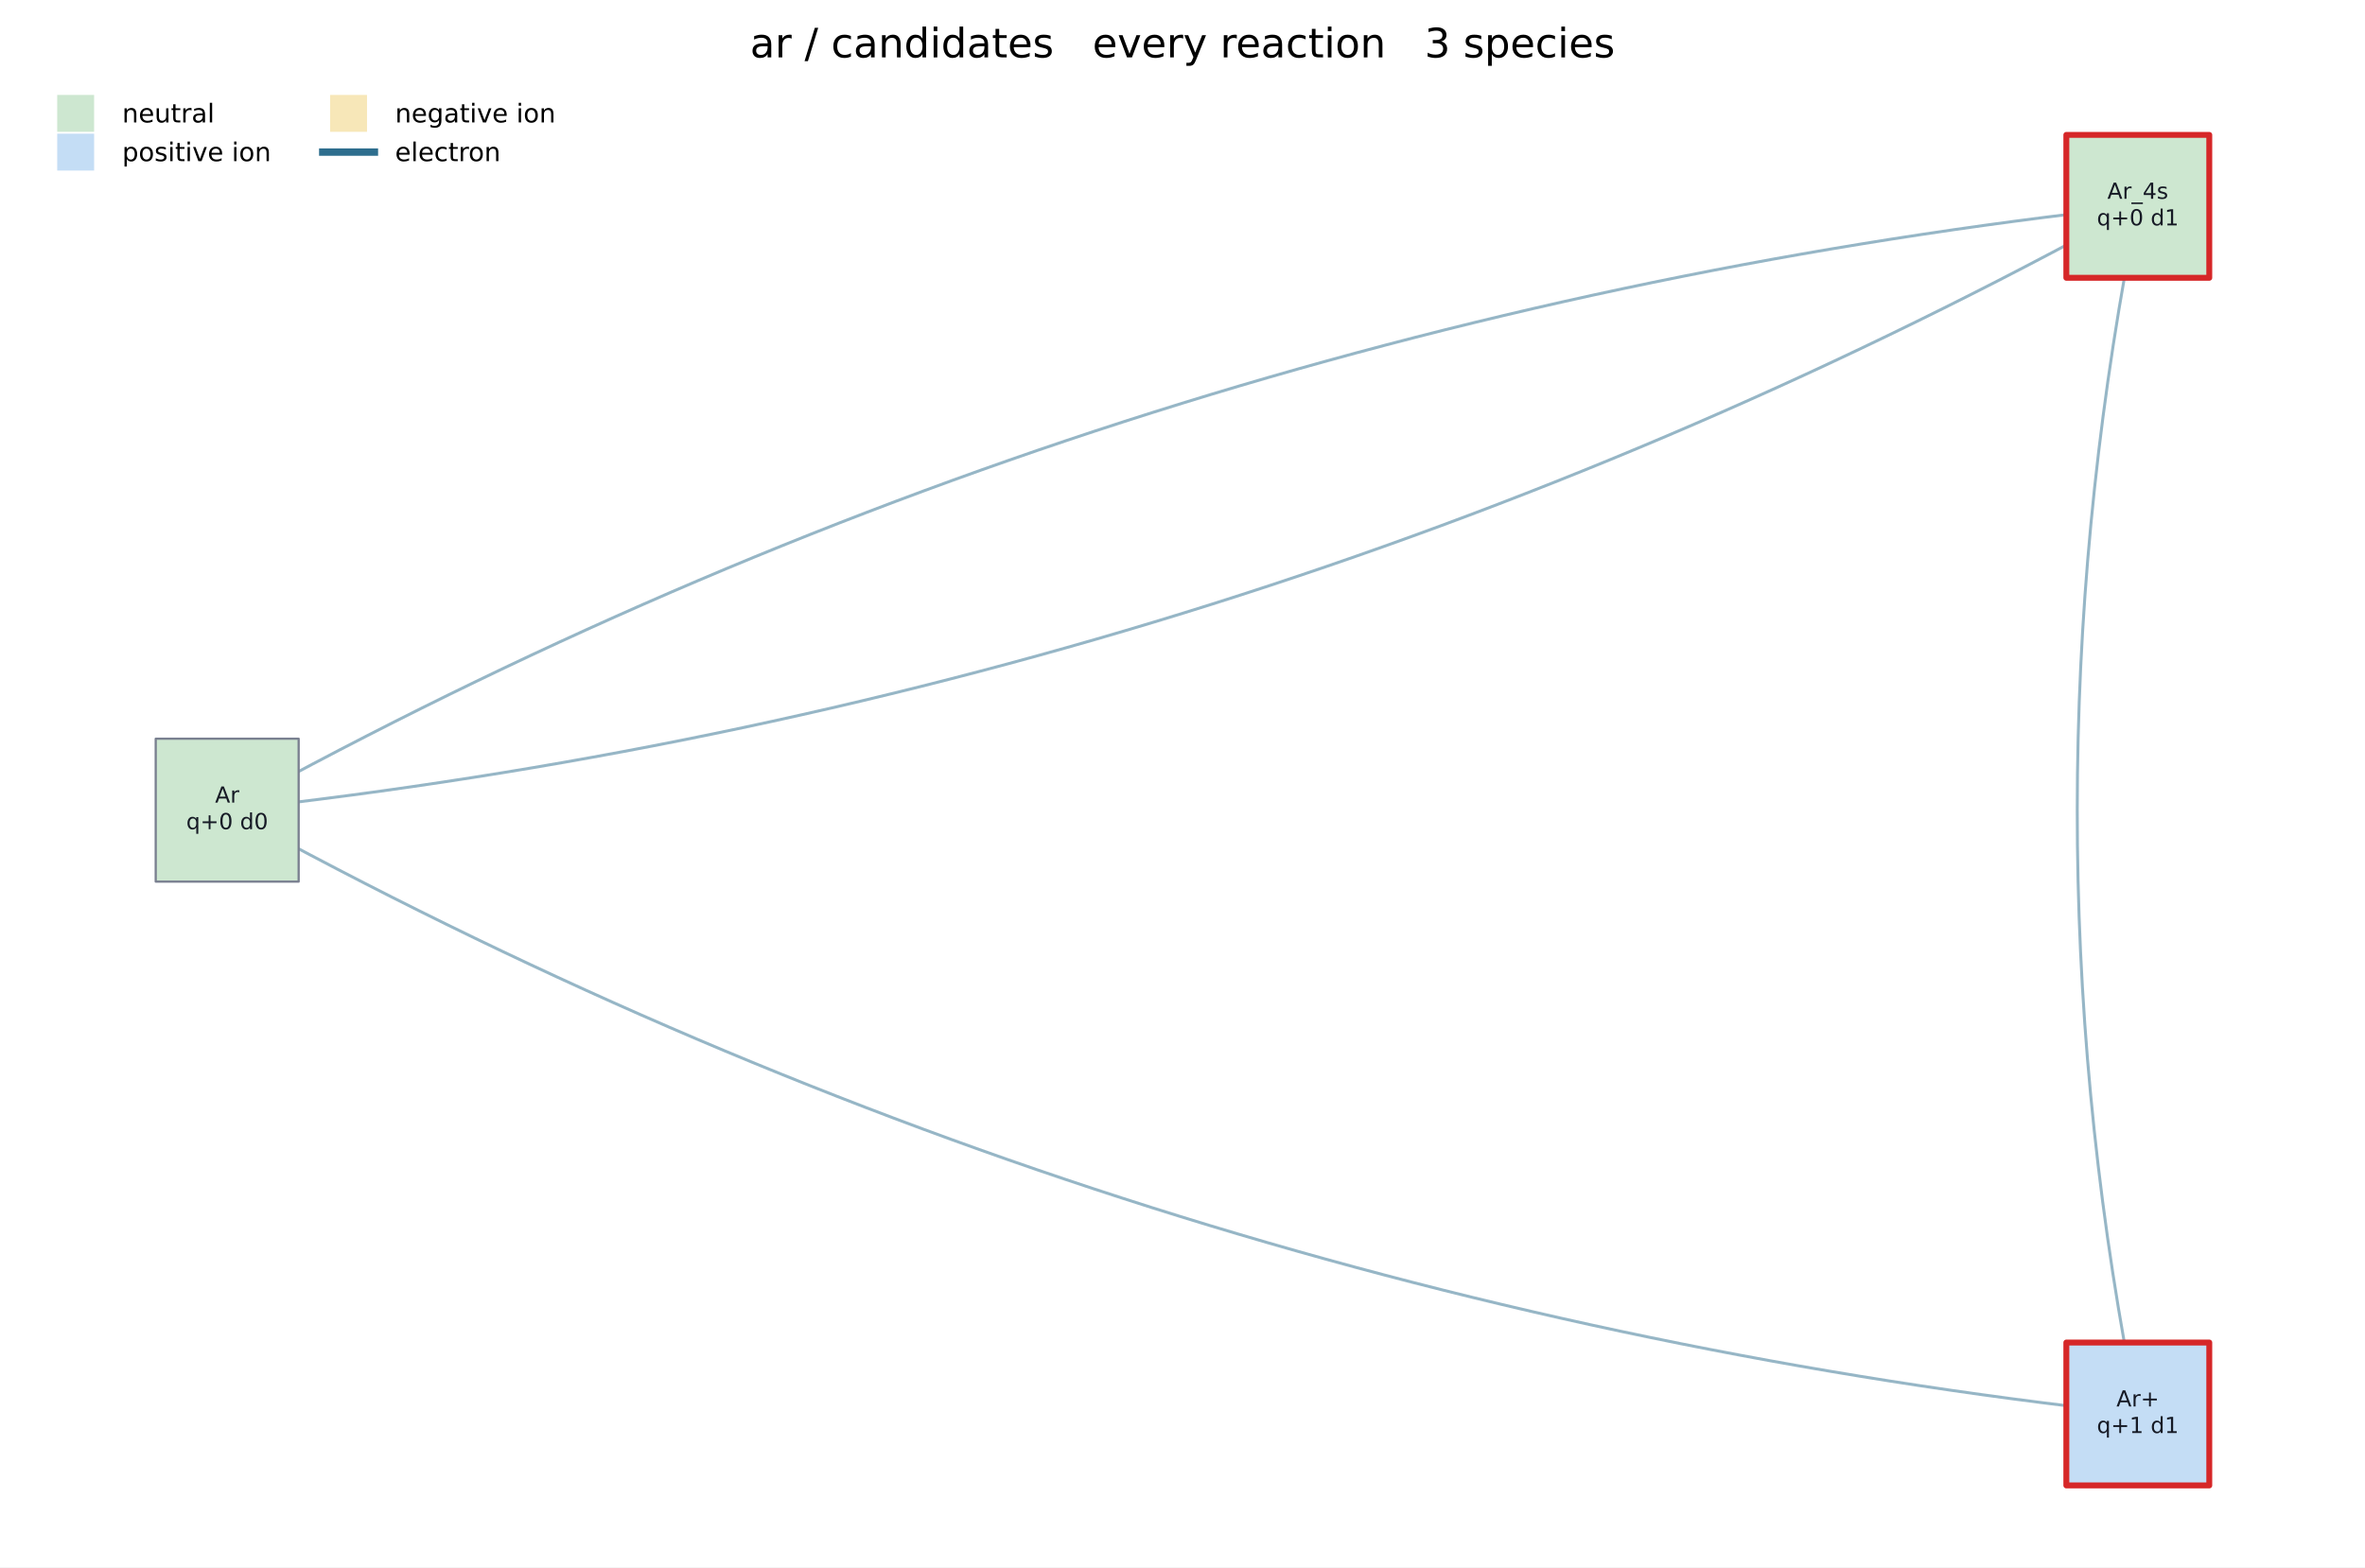
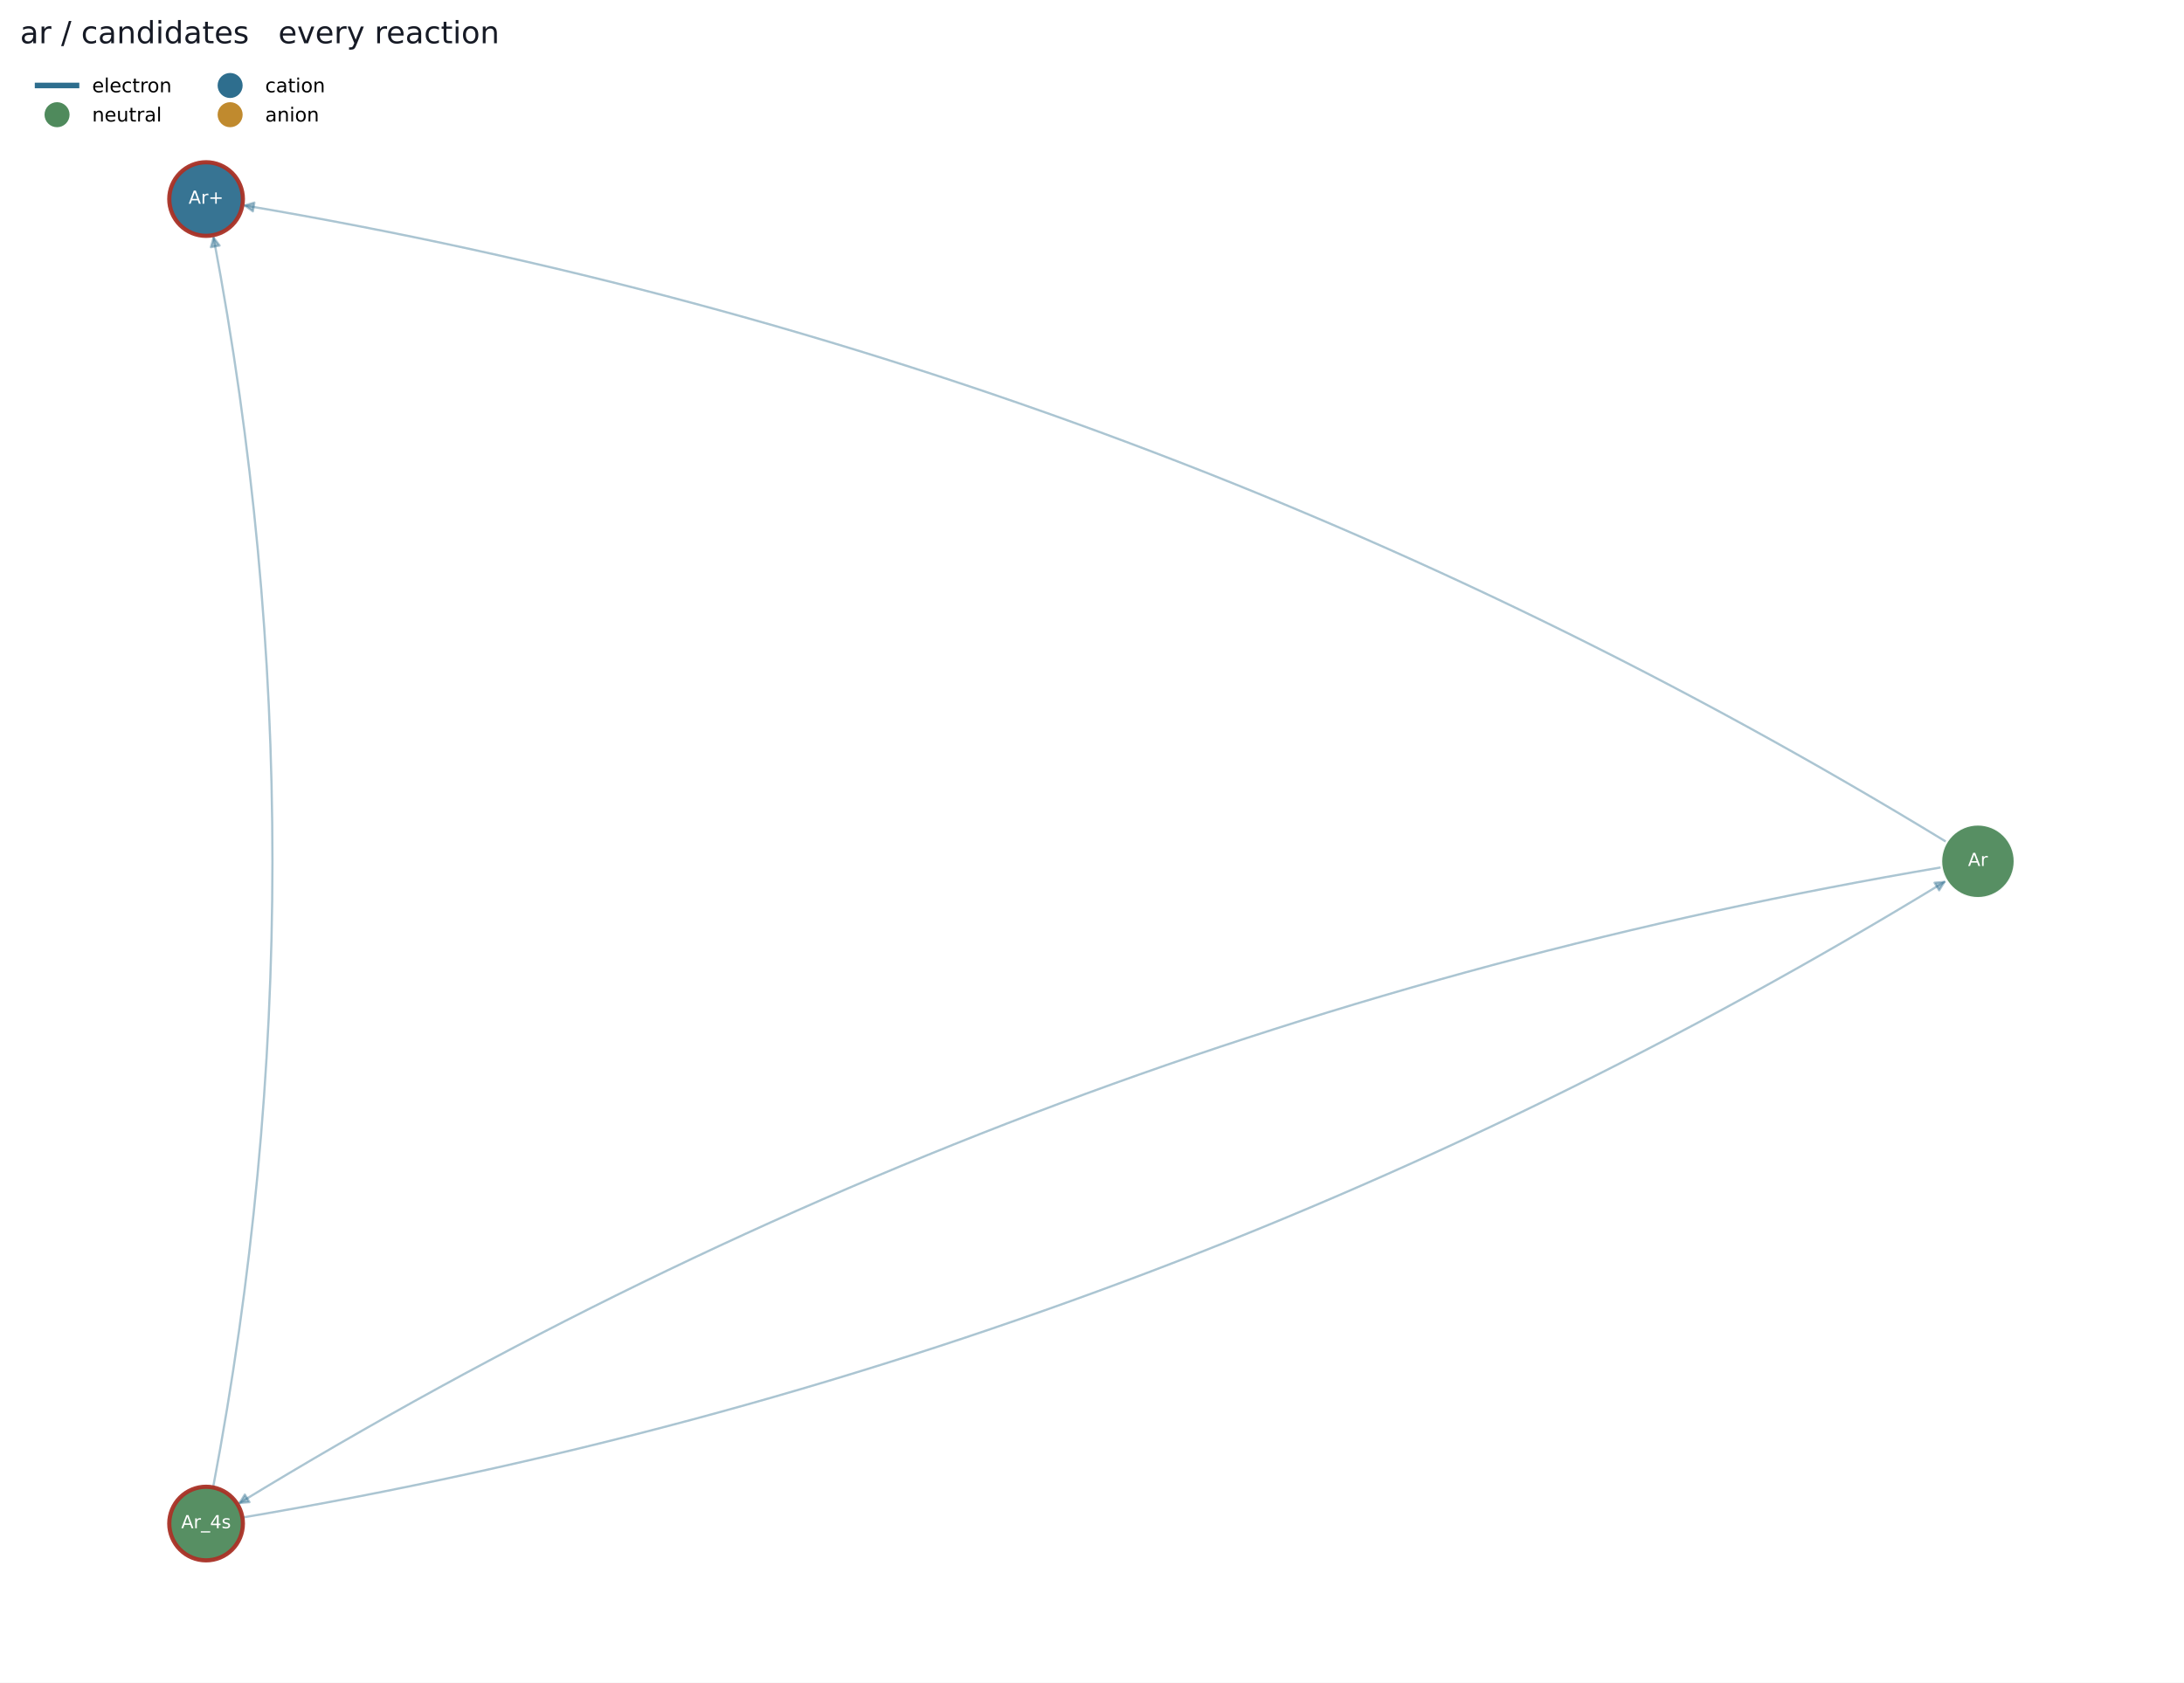
- <svg xmlns="http://www.w3.org/2000/svg" xmlns:xlink="http://www.w3.org/1999/xlink" width="640.8pt" height="424.801pt" viewBox="0 0 640.8 424.801" version="1.1">
+ <svg xmlns="http://www.w3.org/2000/svg" xmlns:xlink="http://www.w3.org/1999/xlink" width="784.8pt" height="604.801pt" viewBox="0 0 784.8 604.801" version="1.1">
  <defs>
    <style type="text/css">*{stroke-linejoin: round; stroke-linecap: butt}</style>
  </defs>
  <g id="figure_1">
    <g id="patch_1">
-       <path d="M 0 424.801  L 640.8 424.801  L 640.8 0  L 0 0  z " style="fill: #ffffff" />
+       <path d="M 0 604.801  L 784.8 604.801  L 784.8 0  L 0 0  z " style="fill: #ffffff" />
    </g>
    <g id="axes_1">
      <g id="patch_2">
-         <path d="M 70.162 218.614  Q 336.262 187.926 570.863 60.507  " clip-path="url(#pa24ee3c23f)" style="fill: none; stroke: #2e6e8e; stroke-opacity: 0.5; stroke-width: 0.8; stroke-linecap: round" />
-         <path d="M 567.287 60.628  L 570.863 60.507  L 568.814 63.44  z " clip-path="url(#pa24ee3c23f)" style="fill: #2e6e8e; fill-opacity: 0.5; stroke: #2e6e8e; stroke-opacity: 0.5; stroke-width: 0.8; stroke-linecap: round" />
+         <path d="M 697.694 311.74  Q 369.487 367.313 86.082 540.218  " clip-path="url(#p99a2076663)" style="fill: none; stroke: #2e6e8e; stroke-opacity: 0.4; stroke-width: 0.8; stroke-linecap: round" />
+         <path d="M 89.647 539.917  L 86.082 540.218  L 87.981 537.185  z " clip-path="url(#p99a2076663)" style="fill: #2e6e8e; fill-opacity: 0.4; stroke: #2e6e8e; stroke-opacity: 0.4; stroke-width: 0.8; stroke-linecap: round" />
      </g>
      <g id="patch_3">
-         <path d="M 69.154 223.735  Q 304.54 351.581 569.752 382.165  " clip-path="url(#pa24ee3c23f)" style="fill: none; stroke: #2e6e8e; stroke-opacity: 0.5; stroke-width: 0.8; stroke-linecap: round" />
-         <path d="M 566.756 380.209  L 569.752 382.165  L 566.39 383.388  z " clip-path="url(#pa24ee3c23f)" style="fill: #2e6e8e; fill-opacity: 0.5; stroke: #2e6e8e; stroke-opacity: 0.5; stroke-width: 0.8; stroke-linecap: round" />
+         <path d="M 699.478 302.647  Q 415.31 129.278 87.984 73.855  " clip-path="url(#p99a2076663)" style="fill: none; stroke: #2e6e8e; stroke-opacity: 0.4; stroke-width: 0.8; stroke-linecap: round" />
+         <path d="M 90.872 75.967  L 87.984 73.855  L 91.406 72.812  z " clip-path="url(#p99a2076663)" style="fill: #2e6e8e; fill-opacity: 0.4; stroke: #2e6e8e; stroke-opacity: 0.4; stroke-width: 0.8; stroke-linecap: round" />
      </g>
      <g id="patch_4">
-         <path d="M 577.587 64.428  Q 548.168 219.582 577.421 373.856  " clip-path="url(#pa24ee3c23f)" style="fill: none; stroke: #2e6e8e; stroke-opacity: 0.5; stroke-width: 0.8; stroke-linecap: round" />
-         <path d="M 578.397 370.414  L 577.421 373.856  L 575.253 371.01  z " clip-path="url(#pa24ee3c23f)" style="fill: #2e6e8e; fill-opacity: 0.5; stroke: #2e6e8e; stroke-opacity: 0.5; stroke-width: 0.8; stroke-linecap: round" />
+         <path d="M 76.579 534.629  Q 119.134 309.579 76.745 85.408  " clip-path="url(#p99a2076663)" style="fill: none; stroke: #2e6e8e; stroke-opacity: 0.4; stroke-width: 0.8; stroke-linecap: round" />
+         <path d="M 75.767 88.85  L 76.745 85.408  L 78.912 88.255  z " clip-path="url(#p99a2076663)" style="fill: #2e6e8e; fill-opacity: 0.4; stroke: #2e6e8e; stroke-opacity: 0.4; stroke-width: 0.8; stroke-linecap: round" />
      </g>
      <g id="patch_5">
-         <path d="M 570.638 56.892  Q 304.538 87.579 69.937 214.998  " clip-path="url(#pa24ee3c23f)" style="fill: none; stroke: #2e6e8e; stroke-opacity: 0.5; stroke-width: 0.8; stroke-linecap: round" />
-         <path d="M 73.513 214.877  L 69.937 214.998  L 71.986 212.065  z " clip-path="url(#pa24ee3c23f)" style="fill: #2e6e8e; fill-opacity: 0.5; stroke: #2e6e8e; stroke-opacity: 0.5; stroke-width: 0.8; stroke-linecap: round" />
+         <path d="M 87.106 545.453  Q 415.313 489.88 698.718 316.976  " clip-path="url(#p99a2076663)" style="fill: none; stroke: #2e6e8e; stroke-opacity: 0.4; stroke-width: 0.8; stroke-linecap: round" />
+         <path d="M 695.153 317.276  L 698.718 316.976  L 696.819 320.008  z " clip-path="url(#p99a2076663)" style="fill: #2e6e8e; fill-opacity: 0.4; stroke: #2e6e8e; stroke-opacity: 0.4; stroke-width: 0.8; stroke-linecap: round" />
      </g>
      <g id="PathCollection_1">
-         <path d="M 42.192 238.944  L 80.922 238.944  L 80.922 200.215  L 42.192 200.215  z " clip-path="url(#pa24ee3c23f)" style="fill: #cde7d0; stroke: #7a8090; stroke-width: 0.6" />
-         <path d="M 559.878 402.598  L 598.608 402.598  L 598.608 363.869  L 559.878 363.869  z " clip-path="url(#pa24ee3c23f)" style="fill: #c4ddf5; stroke: #d62728; stroke-width: 1.6" />
-         <path d="M 559.878 75.291  L 598.608 75.291  L 598.608 36.561  L 559.878 36.561  z " clip-path="url(#pa24ee3c23f)" style="fill: #cde7d0; stroke: #d62728; stroke-width: 1.6" />
+         <defs>
+           <path id="C0_0_8154df8d76" d="M 0 13.229  C 3.508 13.229 6.873 11.835 9.354 9.354  C 11.835 6.873 13.229 3.508 13.229 -0  C 13.229 -3.508 11.835 -6.873 9.354 -9.354  C 6.873 -11.835 3.508 -13.229 0 -13.229  C -3.508 -13.229 -6.873 -11.835 -9.354 -9.354  C -11.835 -6.873 -13.229 -3.508 -13.229 0  C -13.229 3.508 -11.835 6.873 -9.354 9.354  C -6.873 11.835 -3.508 13.229 0 13.229  z " />
+         </defs>
+         <g clip-path="url(#p99a2076663)">
+           <use xlink:href="#C0_0_8154df8d76" x="710.747" y="309.58" style="fill: #4f8a5c; fill-opacity: 0.95; stroke: #ffffff; stroke-opacity: 0.95; stroke-width: 0.8" />
+         </g>
+         <g clip-path="url(#p99a2076663)">
+           <use xlink:href="#C0_0_8154df8d76" x="74.053" y="71.545" style="fill: #2e6e8e; fill-opacity: 0.95; stroke: #a93226; stroke-opacity: 0.95; stroke-width: 1.5" />
+         </g>
+         <g clip-path="url(#p99a2076663)">
+           <use xlink:href="#C0_0_8154df8d76" x="74.053" y="547.614" style="fill: #4f8a5c; fill-opacity: 0.95; stroke: #a93226; stroke-opacity: 0.95; stroke-width: 1.5" />
+         </g>
      </g>
      <g id="text_1">
-         <g clip-path="url(#pa24ee3c23f)">
-           <g style="fill: #161a25" transform="translate(58.27156 217.5373) scale(0.06 -0.06)">
+         <g clip-path="url(#p99a2076663)">
+           <g style="fill: #ffffff" transform="translate(707.1879 311.2681) scale(0.065 -0.065)">
            <defs>
              <path id="DejaVuSans-24" d="M 2188 4044  L 1331 1722  L 3047 1722  L 2188 4044  z M 1831 4666  L 2547 4666  L 4325 0  L 3669 0  L 3244 1197  L 1141 1197  L 716 0  L 50 0  L 1831 4666  z " transform="scale(0.015625)" />
              <path id="DejaVuSans-55" d="M 2631 2963  Q 2534 3019 2420 3045  Q 2306 3072 2169 3072  Q 1681 3072 1420 2755  Q 1159 2438 1159 1844  L 1159 0  L 581 0  L 581 3500  L 1159 3500  L 1159 2956  Q 1341 3275 1631 3429  Q 1922 3584 2338 3584  Q 2397 3584 2469 3576  Q 2541 3569 2628 3553  L 2631 2963  z " transform="scale(0.015625)" />
            </defs>
            <use xlink:href="#DejaVuSans-24" />
            <use xlink:href="#DejaVuSans-55" transform="translate(68.40625 0)" />
          </g>
        </g>
-         <g clip-path="url(#pa24ee3c23f)">
-           <g style="fill: #161a25" transform="translate(50.46312 224.739) scale(0.06 -0.06)">
-             <defs>
-               <path id="DejaVuSans-54" d="M 947 1747  Q 947 1113 1208 752  Q 1469 391 1925 391  Q 2381 391 2643 752  Q 2906 1113 2906 1747  Q 2906 2381 2643 2742  Q 2381 3103 1925 3103  Q 1469 3103 1208 2742  Q 947 2381 947 1747  z M 2906 525  Q 2725 213 2448 61  Q 2172 -91 1784 -91  Q 1150 -91 751 415  Q 353 922 353 1747  Q 353 2572 751 3078  Q 1150 3584 1784 3584  Q 2172 3584 2448 3432  Q 2725 3281 2906 2969  L 2906 3500  L 3481 3500  L 3481 -1331  L 2906 -1331  L 2906 525  z " transform="scale(0.015625)" />
+       </g>
+       <g id="text_2">
+         <g clip-path="url(#p99a2076663)">
+           <g style="fill: #ffffff" transform="translate(67.77024 73.23392) scale(0.065 -0.065)">
+             <defs>
              <path id="DejaVuSans-e" d="M 2944 4013  L 2944 2272  L 4684 2272  L 4684 1741  L 2944 1741  L 2944 0  L 2419 0  L 2419 1741  L 678 1741  L 678 2272  L 2419 2272  L 2419 4013  L 2944 4013  z " transform="scale(0.015625)" />
-               <path id="DejaVuSans-13" d="M 2034 4250  Q 1547 4250 1301 3770  Q 1056 3291 1056 2328  Q 1056 1369 1301 889  Q 1547 409 2034 409  Q 2525 409 2770 889  Q 3016 1369 3016 2328  Q 3016 3291 2770 3770  Q 2525 4250 2034 4250  z M 2034 4750  Q 2819 4750 3233 4129  Q 3647 3509 3647 2328  Q 3647 1150 3233 529  Q 2819 -91 2034 -91  Q 1250 -91 836 529  Q 422 1150 422 2328  Q 422 3509 836 4129  Q 1250 4750 2034 4750  z " transform="scale(0.015625)" />
-               <path id="DejaVuSans-3" transform="scale(0.015625)" />
-               <path id="DejaVuSans-47" d="M 2906 2969  L 2906 4863  L 3481 4863  L 3481 0  L 2906 0  L 2906 525  Q 2725 213 2448 61  Q 2172 -91 1784 -91  Q 1150 -91 751 415  Q 353 922 353 1747  Q 353 2572 751 3078  Q 1150 3584 1784 3584  Q 2172 3584 2448 3432  Q 2725 3281 2906 2969  z M 947 1747  Q 947 1113 1208 752  Q 1469 391 1925 391  Q 2381 391 2643 752  Q 2906 1113 2906 1747  Q 2906 2381 2643 2742  Q 2381 3103 1925 3103  Q 1469 3103 1208 2742  Q 947 2381 947 1747  z " transform="scale(0.015625)" />
-             </defs>
-             <use xlink:href="#DejaVuSans-54" />
-             <use xlink:href="#DejaVuSans-e" transform="translate(63.48438 0)" />
-             <use xlink:href="#DejaVuSans-13" transform="translate(147.2812 0)" />
-             <use xlink:href="#DejaVuSans-3" transform="translate(210.9062 0)" />
-             <use xlink:href="#DejaVuSans-47" transform="translate(242.6875 0)" />
-             <use xlink:href="#DejaVuSans-13" transform="translate(306.1719 0)" />
-           </g>
-         </g>
-       </g>
-       <g id="text_2">
-         <g clip-path="url(#pa24ee3c23f)">
-           <g style="fill: #161a25" transform="translate(573.4436 381.1913) scale(0.06 -0.06)">
+             </defs>
            <use xlink:href="#DejaVuSans-24" />
            <use xlink:href="#DejaVuSans-55" transform="translate(68.40625 0)" />
            <use xlink:href="#DejaVuSans-e" transform="translate(109.5156 0)" />
          </g>
        </g>
-         <g clip-path="url(#pa24ee3c23f)">
-           <g style="fill: #161a25" transform="translate(568.1491 388.3929) scale(0.06 -0.06)">
-             <defs>
-               <path id="DejaVuSans-14" d="M 794 531  L 1825 531  L 1825 4091  L 703 3866  L 703 4441  L 1819 4666  L 2450 4666  L 2450 531  L 3481 531  L 3481 0  L 794 0  L 794 531  z " transform="scale(0.015625)" />
-             </defs>
-             <use xlink:href="#DejaVuSans-54" />
-             <use xlink:href="#DejaVuSans-e" transform="translate(63.48438 0)" />
-             <use xlink:href="#DejaVuSans-14" transform="translate(147.2812 0)" />
-             <use xlink:href="#DejaVuSans-3" transform="translate(210.9062 0)" />
-             <use xlink:href="#DejaVuSans-47" transform="translate(242.6875 0)" />
-             <use xlink:href="#DejaVuSans-14" transform="translate(306.1719 0)" />
-           </g>
-         </g>
      </g>
      <g id="text_3">
-         <g clip-path="url(#pa24ee3c23f)">
-           <g style="fill: #161a25" transform="translate(570.9859 53.88339) scale(0.06 -0.06)">
+         <g clip-path="url(#p99a2076663)">
+           <g style="fill: #ffffff" transform="translate(65.108 549.3022) scale(0.065 -0.065)">
            <defs>
              <path id="DejaVuSans-42" d="M 3263 -1063  L 3263 -1509  L -63 -1509  L -63 -1063  L 3263 -1063  z " transform="scale(0.015625)" />
              <path id="DejaVuSans-17" d="M 2419 4116  L 825 1625  L 2419 1625  L 2419 4116  z M 2253 4666  L 3047 4666  L 3047 1625  L 3713 1625  L 3713 1100  L 3047 1100  L 3047 0  L 2419 0  L 2419 1100  L 313 1100  L 313 1709  L 2253 4666  z " transform="scale(0.015625)" />
              <path id="DejaVuSans-56" d="M 2834 3397  L 2834 2853  Q 2591 2978 2328 3040  Q 2066 3103 1784 3103  Q 1356 3103 1142 2972  Q 928 2841 928 2578  Q 928 2378 1081 2264  Q 1234 2150 1697 2047  L 1894 2003  Q 2506 1872 2764 1633  Q 3022 1394 3022 966  Q 3022 478 2636 193  Q 2250 -91 1575 -91  Q 1294 -91 989 -36  Q 684 19 347 128  L 347 722  Q 666 556 975 473  Q 1284 391 1588 391  Q 1994 391 2212 530  Q 2431 669 2431 922  Q 2431 1156 2273 1281  Q 2116 1406 1581 1522  L 1381 1569  Q 847 1681 609 1914  Q 372 2147 372 2553  Q 372 3047 722 3315  Q 1072 3584 1716 3584  Q 2034 3584 2315 3537  Q 2597 3491 2834 3397  z " transform="scale(0.015625)" />
            </defs>
            <use xlink:href="#DejaVuSans-24" />
            <use xlink:href="#DejaVuSans-55" transform="translate(68.40625 0)" />
            <use xlink:href="#DejaVuSans-42" transform="translate(109.5156 0)" />
            <use xlink:href="#DejaVuSans-17" transform="translate(159.5156 0)" />
            <use xlink:href="#DejaVuSans-56" transform="translate(223.1406 0)" />
          </g>
        </g>
-         <g clip-path="url(#pa24ee3c23f)">
-           <g style="fill: #161a25" transform="translate(568.1491 61.08503) scale(0.06 -0.06)">
-             <use xlink:href="#DejaVuSans-54" />
-             <use xlink:href="#DejaVuSans-e" transform="translate(63.48438 0)" />
-             <use xlink:href="#DejaVuSans-13" transform="translate(147.2812 0)" />
-             <use xlink:href="#DejaVuSans-3" transform="translate(210.9062 0)" />
-             <use xlink:href="#DejaVuSans-47" transform="translate(242.6875 0)" />
-             <use xlink:href="#DejaVuSans-14" transform="translate(306.1719 0)" />
-           </g>
-         </g>
      </g>
      <g id="text_4">
-         <g transform="translate(203.2328 15.55828) scale(0.11 -0.11)">
+         <g style="fill: #161a25" transform="translate(7.2 15.55828) scale(0.11 -0.11)">
          <defs>
            <path id="DejaVuSans-44" d="M 2194 1759  Q 1497 1759 1228 1600  Q 959 1441 959 1056  Q 959 750 1161 570  Q 1363 391 1709 391  Q 2188 391 2477 730  Q 2766 1069 2766 1631  L 2766 1759  L 2194 1759  z M 3341 1997  L 3341 0  L 2766 0  L 2766 531  Q 2569 213 2275 61  Q 1981 -91 1556 -91  Q 1019 -91 701 211  Q 384 513 384 1019  Q 384 1609 779 1909  Q 1175 2209 1959 2209  L 2766 2209  L 2766 2266  Q 2766 2663 2505 2880  Q 2244 3097 1772 3097  Q 1472 3097 1187 3025  Q 903 2953 641 2809  L 641 3341  Q 956 3463 1253 3523  Q 1550 3584 1831 3584  Q 2591 3584 2966 3190  Q 3341 2797 3341 1997  z " transform="scale(0.015625)" />
+             <path id="DejaVuSans-3" transform="scale(0.015625)" />
            <path id="DejaVuSans-12" d="M 1625 4666  L 2156 4666  L 531 -594  L 0 -594  L 1625 4666  z " transform="scale(0.015625)" />
            <path id="DejaVuSans-46" d="M 3122 3366  L 3122 2828  Q 2878 2963 2633 3030  Q 2388 3097 2138 3097  Q 1578 3097 1268 2742  Q 959 2388 959 1747  Q 959 1106 1268 751  Q 1578 397 2138 397  Q 2388 397 2633 464  Q 2878 531 3122 666  L 3122 134  Q 2881 22 2623 -34  Q 2366 -91 2075 -91  Q 1284 -91 818 406  Q 353 903 353 1747  Q 353 2603 823 3093  Q 1294 3584 2113 3584  Q 2378 3584 2631 3529  Q 2884 3475 3122 3366  z " transform="scale(0.015625)" />
            <path id="DejaVuSans-51" d="M 3513 2113  L 3513 0  L 2938 0  L 2938 2094  Q 2938 2591 2744 2837  Q 2550 3084 2163 3084  Q 1697 3084 1428 2787  Q 1159 2491 1159 1978  L 1159 0  L 581 0  L 581 3500  L 1159 3500  L 1159 2956  Q 1366 3272 1645 3428  Q 1925 3584 2291 3584  Q 2894 3584 3203 3211  Q 3513 2838 3513 2113  z " transform="scale(0.015625)" />
+             <path id="DejaVuSans-47" d="M 2906 2969  L 2906 4863  L 3481 4863  L 3481 0  L 2906 0  L 2906 525  Q 2725 213 2448 61  Q 2172 -91 1784 -91  Q 1150 -91 751 415  Q 353 922 353 1747  Q 353 2572 751 3078  Q 1150 3584 1784 3584  Q 2172 3584 2448 3432  Q 2725 3281 2906 2969  z M 947 1747  Q 947 1113 1208 752  Q 1469 391 1925 391  Q 2381 391 2643 752  Q 2906 1113 2906 1747  Q 2906 2381 2643 2742  Q 2381 3103 1925 3103  Q 1469 3103 1208 2742  Q 947 2381 947 1747  z " transform="scale(0.015625)" />
            <path id="DejaVuSans-4c" d="M 603 3500  L 1178 3500  L 1178 0  L 603 0  L 603 3500  z M 603 4863  L 1178 4863  L 1178 4134  L 603 4134  L 603 4863  z " transform="scale(0.015625)" />
            <path id="DejaVuSans-57" d="M 1172 4494  L 1172 3500  L 2356 3500  L 2356 3053  L 1172 3053  L 1172 1153  Q 1172 725 1289 603  Q 1406 481 1766 481  L 2356 481  L 2356 0  L 1766 0  Q 1100 0 847 248  Q 594 497 594 1153  L 594 3053  L 172 3053  L 172 3500  L 594 3500  L 594 4494  L 1172 4494  z " transform="scale(0.015625)" />
            <path id="DejaVuSans-48" d="M 3597 1894  L 3597 1613  L 953 1613  Q 991 1019 1311 708  Q 1631 397 2203 397  Q 2534 397 2845 478  Q 3156 559 3463 722  L 3463 178  Q 3153 47 2828 -22  Q 2503 -91 2169 -91  Q 1331 -91 842 396  Q 353 884 353 1716  Q 353 2575 817 3079  Q 1281 3584 2069 3584  Q 2775 3584 3186 3129  Q 3597 2675 3597 1894  z M 3022 2063  Q 3016 2534 2758 2815  Q 2500 3097 2075 3097  Q 1594 3097 1305 2825  Q 1016 2553 972 2059  L 3022 2063  z " transform="scale(0.015625)" />
            <path id="DejaVuSans-59" d="M 191 3500  L 800 3500  L 1894 563  L 2988 3500  L 3597 3500  L 2284 0  L 1503 0  L 191 3500  z " transform="scale(0.015625)" />
            <path id="DejaVuSans-5c" d="M 2059 -325  Q 1816 -950 1584 -1140  Q 1353 -1331 966 -1331  L 506 -1331  L 506 -850  L 844 -850  Q 1081 -850 1212 -737  Q 1344 -625 1503 -206  L 1606 56  L 191 3500  L 800 3500  L 1894 763  L 2988 3500  L 3597 3500  L 2059 -325  z " transform="scale(0.015625)" />
            <path id="DejaVuSans-52" d="M 1959 3097  Q 1497 3097 1228 2736  Q 959 2375 959 1747  Q 959 1119 1226 758  Q 1494 397 1959 397  Q 2419 397 2687 759  Q 2956 1122 2956 1747  Q 2956 2369 2687 2733  Q 2419 3097 1959 3097  z M 1959 3584  Q 2709 3584 3137 3096  Q 3566 2609 3566 1747  Q 3566 888 3137 398  Q 2709 -91 1959 -91  Q 1206 -91 779 398  Q 353 888 353 1747  Q 353 2609 779 3096  Q 1206 3584 1959 3584  z " transform="scale(0.015625)" />
-             <path id="DejaVuSans-16" d="M 2597 2516  Q 3050 2419 3304 2112  Q 3559 1806 3559 1356  Q 3559 666 3084 287  Q 2609 -91 1734 -91  Q 1441 -91 1130 -33  Q 819 25 488 141  L 488 750  Q 750 597 1062 519  Q 1375 441 1716 441  Q 2309 441 2620 675  Q 2931 909 2931 1356  Q 2931 1769 2642 2001  Q 2353 2234 1838 2234  L 1294 2234  L 1294 2753  L 1863 2753  Q 2328 2753 2575 2939  Q 2822 3125 2822 3475  Q 2822 3834 2567 4026  Q 2313 4219 1838 4219  Q 1578 4219 1281 4162  Q 984 4106 628 3988  L 628 4550  Q 988 4650 1302 4700  Q 1616 4750 1894 4750  Q 2613 4750 3031 4423  Q 3450 4097 3450 3541  Q 3450 3153 3228 2886  Q 3006 2619 2597 2516  z " transform="scale(0.015625)" />
-             <path id="DejaVuSans-53" d="M 1159 525  L 1159 -1331  L 581 -1331  L 581 3500  L 1159 3500  L 1159 2969  Q 1341 3281 1617 3432  Q 1894 3584 2278 3584  Q 2916 3584 3314 3078  Q 3713 2572 3713 1747  Q 3713 922 3314 415  Q 2916 -91 2278 -91  Q 1894 -91 1617 61  Q 1341 213 1159 525  z M 3116 1747  Q 3116 2381 2855 2742  Q 2594 3103 2138 3103  Q 1681 3103 1420 2742  Q 1159 2381 1159 1747  Q 1159 1113 1420 752  Q 1681 391 2138 391  Q 2594 391 2855 752  Q 3116 1113 3116 1747  z " transform="scale(0.015625)" />
          </defs>
          <use xlink:href="#DejaVuSans-44" />
          <use xlink:href="#DejaVuSans-55" transform="translate(61.28125 0)" />
          <use xlink:href="#DejaVuSans-3" transform="translate(102.3906 0)" />
          <use xlink:href="#DejaVuSans-12" transform="translate(134.1719 0)" />
          <use xlink:href="#DejaVuSans-3" transform="translate(167.8594 0)" />
          <use xlink:href="#DejaVuSans-46" transform="translate(199.6406 0)" />
          <use xlink:href="#DejaVuSans-44" transform="translate(254.625 0)" />
          <use xlink:href="#DejaVuSans-51" transform="translate(315.9062 0)" />
          <use xlink:href="#DejaVuSans-47" transform="translate(379.2812 0)" />
          <use xlink:href="#DejaVuSans-4c" transform="translate(442.7656 0)" />
          <use xlink:href="#DejaVuSans-47" transform="translate(470.5469 0)" />
          <use xlink:href="#DejaVuSans-44" transform="translate(534.0312 0)" />
          <use xlink:href="#DejaVuSans-57" transform="translate(595.3125 0)" />
          <use xlink:href="#DejaVuSans-48" transform="translate(634.5156 0)" />
          <use xlink:href="#DejaVuSans-56" transform="translate(696.0469 0)" />
          <use xlink:href="#DejaVuSans-3" transform="translate(748.1406 0)" />
          <use xlink:href="#DejaVuSans-3" transform="translate(779.9219 0)" />
          <use xlink:href="#DejaVuSans-3" transform="translate(811.7031 0)" />
          <use xlink:href="#DejaVuSans-48" transform="translate(843.4844 0)" />
          <use xlink:href="#DejaVuSans-59" transform="translate(905.0156 0)" />
          <use xlink:href="#DejaVuSans-48" transform="translate(964.2031 0)" />
          <use xlink:href="#DejaVuSans-55" transform="translate(1025.734 0)" />
          <use xlink:href="#DejaVuSans-5c" transform="translate(1066.844 0)" />
          <use xlink:href="#DejaVuSans-3" transform="translate(1126.031 0)" />
          <use xlink:href="#DejaVuSans-55" transform="translate(1157.812 0)" />
          <use xlink:href="#DejaVuSans-48" transform="translate(1196.719 0)" />
          <use xlink:href="#DejaVuSans-44" transform="translate(1258.25 0)" />
          <use xlink:href="#DejaVuSans-46" transform="translate(1319.531 0)" />
          <use xlink:href="#DejaVuSans-57" transform="translate(1374.516 0)" />
          <use xlink:href="#DejaVuSans-4c" transform="translate(1413.719 0)" />
          <use xlink:href="#DejaVuSans-52" transform="translate(1441.5 0)" />
          <use xlink:href="#DejaVuSans-51" transform="translate(1502.688 0)" />
-           <use xlink:href="#DejaVuSans-3" transform="translate(1566.062 0)" />
-           <use xlink:href="#DejaVuSans-3" transform="translate(1597.844 0)" />
-           <use xlink:href="#DejaVuSans-3" transform="translate(1629.625 0)" />
-           <use xlink:href="#DejaVuSans-16" transform="translate(1661.406 0)" />
-           <use xlink:href="#DejaVuSans-3" transform="translate(1725.031 0)" />
-           <use xlink:href="#DejaVuSans-56" transform="translate(1756.812 0)" />
-           <use xlink:href="#DejaVuSans-53" transform="translate(1808.906 0)" />
-           <use xlink:href="#DejaVuSans-48" transform="translate(1872.391 0)" />
-           <use xlink:href="#DejaVuSans-46" transform="translate(1933.922 0)" />
-           <use xlink:href="#DejaVuSans-4c" transform="translate(1988.906 0)" />
-           <use xlink:href="#DejaVuSans-48" transform="translate(2016.688 0)" />
-           <use xlink:href="#DejaVuSans-56" transform="translate(2078.219 0)" />
        </g>
      </g>
      <g id="legend_1">
        <g id="line2d_1">
-           <defs>
-             <path id="m9f9e106cce" d="M -4.5 4.5  L 4.5 4.5  L 4.5 -4.5  L -4.5 -4.5  z " style="stroke: #cde7d0; stroke-linejoin: miter" />
-           </defs>
-           <g>
-             <use xlink:href="#m9f9e106cce" x="20.5" y="30.727" style="fill: #cde7d0; stroke: #cde7d0; stroke-linejoin: miter" />
-           </g>
+           <path d="M 13.5 30.727  L 20.5 30.727  L 27.5 30.727  " style="fill: none; stroke: #2e6e8e; stroke-width: 2; stroke-linecap: square" />
        </g>
        <g id="text_5">
          <g transform="translate(33.1 33.17719) scale(0.07 -0.07)">
            <defs>
-               <path id="DejaVuSans-58" d="M 544 1381  L 544 3500  L 1119 3500  L 1119 1403  Q 1119 906 1312 657  Q 1506 409 1894 409  Q 2359 409 2629 706  Q 2900 1003 2900 1516  L 2900 3500  L 3475 3500  L 3475 0  L 2900 0  L 2900 538  Q 2691 219 2414 64  Q 2138 -91 1772 -91  Q 1169 -91 856 284  Q 544 659 544 1381  z M 1991 3584  L 1991 3584  z " transform="scale(0.015625)" />
              <path id="DejaVuSans-4f" d="M 603 4863  L 1178 4863  L 1178 0  L 603 0  L 603 4863  z " transform="scale(0.015625)" />
            </defs>
-             <use xlink:href="#DejaVuSans-51" />
-             <use xlink:href="#DejaVuSans-48" transform="translate(63.375 0)" />
-             <use xlink:href="#DejaVuSans-58" transform="translate(124.9062 0)" />
-             <use xlink:href="#DejaVuSans-57" transform="translate(188.2812 0)" />
-             <use xlink:href="#DejaVuSans-55" transform="translate(227.4844 0)" />
-             <use xlink:href="#DejaVuSans-44" transform="translate(268.5938 0)" />
-             <use xlink:href="#DejaVuSans-4f" transform="translate(329.875 0)" />
-           </g>
-         </g>
-         <g id="line2d_2">
-           <defs>
-             <path id="m16a18cd2b3" d="M -4.5 4.5  L 4.5 4.5  L 4.5 -4.5  L -4.5 -4.5  z " style="stroke: #c4ddf5; stroke-linejoin: miter" />
-           </defs>
-           <g>
-             <use xlink:href="#m16a18cd2b3" x="20.5" y="41.228" style="fill: #c4ddf5; stroke: #c4ddf5; stroke-linejoin: miter" />
-           </g>
-         </g>
-         <g id="text_6">
-           <g transform="translate(33.1 43.67773) scale(0.07 -0.07)">
-             <use xlink:href="#DejaVuSans-53" />
-             <use xlink:href="#DejaVuSans-52" transform="translate(63.48438 0)" />
-             <use xlink:href="#DejaVuSans-56" transform="translate(124.6719 0)" />
-             <use xlink:href="#DejaVuSans-4c" transform="translate(176.7656 0)" />
-             <use xlink:href="#DejaVuSans-57" transform="translate(204.5469 0)" />
-             <use xlink:href="#DejaVuSans-4c" transform="translate(243.75 0)" />
-             <use xlink:href="#DejaVuSans-59" transform="translate(271.5312 0)" />
-             <use xlink:href="#DejaVuSans-48" transform="translate(330.7188 0)" />
-             <use xlink:href="#DejaVuSans-3" transform="translate(392.25 0)" />
-             <use xlink:href="#DejaVuSans-4c" transform="translate(424.0312 0)" />
-             <use xlink:href="#DejaVuSans-52" transform="translate(451.8125 0)" />
-             <use xlink:href="#DejaVuSans-51" transform="translate(513 0)" />
-           </g>
-         </g>
-         <g id="line2d_3">
-           <defs>
-             <path id="m625cf4e413" d="M -4.5 4.5  L 4.5 4.5  L 4.5 -4.5  L -4.5 -4.5  z " style="stroke: #f7e7b8; stroke-linejoin: miter" />
-           </defs>
-           <g>
-             <use xlink:href="#m625cf4e413" x="94.446" y="30.727" style="fill: #f7e7b8; stroke: #f7e7b8; stroke-linejoin: miter" />
-           </g>
-         </g>
-         <g id="text_7">
-           <g transform="translate(107.0463 33.17719) scale(0.07 -0.07)">
-             <defs>
-               <path id="DejaVuSans-4a" d="M 2906 1791  Q 2906 2416 2648 2759  Q 2391 3103 1925 3103  Q 1463 3103 1205 2759  Q 947 2416 947 1791  Q 947 1169 1205 825  Q 1463 481 1925 481  Q 2391 481 2648 825  Q 2906 1169 2906 1791  z M 3481 434  Q 3481 -459 3084 -895  Q 2688 -1331 1869 -1331  Q 1566 -1331 1297 -1286  Q 1028 -1241 775 -1147  L 775 -588  Q 1028 -725 1275 -790  Q 1522 -856 1778 -856  Q 2344 -856 2625 -561  Q 2906 -266 2906 331  L 2906 616  Q 2728 306 2450 153  Q 2172 0 1784 0  Q 1141 0 747 490  Q 353 981 353 1791  Q 353 2603 747 3093  Q 1141 3584 1784 3584  Q 2172 3584 2450 3431  Q 2728 3278 2906 2969  L 2906 3500  L 3481 3500  L 3481 434  z " transform="scale(0.015625)" />
-             </defs>
-             <use xlink:href="#DejaVuSans-51" />
-             <use xlink:href="#DejaVuSans-48" transform="translate(63.375 0)" />
-             <use xlink:href="#DejaVuSans-4a" transform="translate(124.9062 0)" />
-             <use xlink:href="#DejaVuSans-44" transform="translate(188.3906 0)" />
-             <use xlink:href="#DejaVuSans-57" transform="translate(249.6719 0)" />
-             <use xlink:href="#DejaVuSans-4c" transform="translate(288.875 0)" />
-             <use xlink:href="#DejaVuSans-59" transform="translate(316.6562 0)" />
-             <use xlink:href="#DejaVuSans-48" transform="translate(375.8438 0)" />
-             <use xlink:href="#DejaVuSans-3" transform="translate(437.375 0)" />
-             <use xlink:href="#DejaVuSans-4c" transform="translate(469.1562 0)" />
-             <use xlink:href="#DejaVuSans-52" transform="translate(496.9375 0)" />
-             <use xlink:href="#DejaVuSans-51" transform="translate(558.125 0)" />
-           </g>
-         </g>
-         <g id="line2d_4">
-           <path d="M 87.446 41.228  L 94.446 41.228  L 101.446 41.228  " style="fill: none; stroke: #2e6e8e; stroke-width: 2; stroke-linecap: square" />
-         </g>
-         <g id="text_8">
-           <g transform="translate(107.0463 43.67773) scale(0.07 -0.07)">
            <use xlink:href="#DejaVuSans-48" />
            <use xlink:href="#DejaVuSans-4f" transform="translate(61.53125 0)" />
            <use xlink:href="#DejaVuSans-48" transform="translate(89.3125 0)" />
            <use xlink:href="#DejaVuSans-46" transform="translate(150.8438 0)" />
            <use xlink:href="#DejaVuSans-57" transform="translate(205.8281 0)" />
            <use xlink:href="#DejaVuSans-55" transform="translate(245.0312 0)" />
            <use xlink:href="#DejaVuSans-52" transform="translate(283.9375 0)" />
            <use xlink:href="#DejaVuSans-51" transform="translate(345.125 0)" />
          </g>
        </g>
+         <g id="line2d_2">
+           <defs>
+             <path id="m21895d8f99" d="M 0 4  C 1.061 4 2.078 3.579 2.828 2.828  C 3.579 2.078 4 1.061 4 0  C 4 -1.061 3.579 -2.078 2.828 -2.828  C 2.078 -3.579 1.061 -4 0 -4  C -1.061 -4 -2.078 -3.579 -2.828 -2.828  C -3.579 -2.078 -4 -1.061 -4 0  C -4 1.061 -3.579 2.078 -2.828 2.828  C -2.078 3.579 -1.061 4 0 4  z " style="stroke: #4f8a5c" />
+           </defs>
+           <g>
+             <use xlink:href="#m21895d8f99" x="20.5" y="41.228" style="fill: #4f8a5c; stroke: #4f8a5c" />
+           </g>
+         </g>
+         <g id="text_6">
+           <g transform="translate(33.1 43.67773) scale(0.07 -0.07)">
+             <defs>
+               <path id="DejaVuSans-58" d="M 544 1381  L 544 3500  L 1119 3500  L 1119 1403  Q 1119 906 1312 657  Q 1506 409 1894 409  Q 2359 409 2629 706  Q 2900 1003 2900 1516  L 2900 3500  L 3475 3500  L 3475 0  L 2900 0  L 2900 538  Q 2691 219 2414 64  Q 2138 -91 1772 -91  Q 1169 -91 856 284  Q 544 659 544 1381  z M 1991 3584  L 1991 3584  z " transform="scale(0.015625)" />
+             </defs>
+             <use xlink:href="#DejaVuSans-51" />
+             <use xlink:href="#DejaVuSans-48" transform="translate(63.375 0)" />
+             <use xlink:href="#DejaVuSans-58" transform="translate(124.9062 0)" />
+             <use xlink:href="#DejaVuSans-57" transform="translate(188.2812 0)" />
+             <use xlink:href="#DejaVuSans-55" transform="translate(227.4844 0)" />
+             <use xlink:href="#DejaVuSans-44" transform="translate(268.5938 0)" />
+             <use xlink:href="#DejaVuSans-4f" transform="translate(329.875 0)" />
+           </g>
+         </g>
+         <g id="line2d_3">
+           <defs>
+             <path id="m2fe6f0aea9" d="M 0 4  C 1.061 4 2.078 3.579 2.828 2.828  C 3.579 2.078 4 1.061 4 0  C 4 -1.061 3.579 -2.078 2.828 -2.828  C 2.078 -3.579 1.061 -4 0 -4  C -1.061 -4 -2.078 -3.579 -2.828 -2.828  C -3.579 -2.078 -4 -1.061 -4 0  C -4 1.061 -3.579 2.078 -2.828 2.828  C -2.078 3.579 -1.061 4 0 4  z " style="stroke: #2e6e8e" />
+           </defs>
+           <g>
+             <use xlink:href="#m2fe6f0aea9" x="82.695" y="30.727" style="fill: #2e6e8e; stroke: #2e6e8e" />
+           </g>
+         </g>
+         <g id="text_7">
+           <g transform="translate(95.295 33.17719) scale(0.07 -0.07)">
+             <use xlink:href="#DejaVuSans-46" />
+             <use xlink:href="#DejaVuSans-44" transform="translate(54.98438 0)" />
+             <use xlink:href="#DejaVuSans-57" transform="translate(116.2656 0)" />
+             <use xlink:href="#DejaVuSans-4c" transform="translate(155.4688 0)" />
+             <use xlink:href="#DejaVuSans-52" transform="translate(183.25 0)" />
+             <use xlink:href="#DejaVuSans-51" transform="translate(244.4375 0)" />
+           </g>
+         </g>
+         <g id="line2d_4">
+           <defs>
+             <path id="mb617ffca6c" d="M 0 4  C 1.061 4 2.078 3.579 2.828 2.828  C 3.579 2.078 4 1.061 4 0  C 4 -1.061 3.579 -2.078 2.828 -2.828  C 2.078 -3.579 1.061 -4 0 -4  C -1.061 -4 -2.078 -3.579 -2.828 -2.828  C -3.579 -2.078 -4 -1.061 -4 0  C -4 1.061 -3.579 2.078 -2.828 2.828  C -2.078 3.579 -1.061 4 0 4  z " style="stroke: #c08a2e" />
+           </defs>
+           <g>
+             <use xlink:href="#mb617ffca6c" x="82.695" y="41.228" style="fill: #c08a2e; stroke: #c08a2e" />
+           </g>
+         </g>
+         <g id="text_8">
+           <g transform="translate(95.295 43.67773) scale(0.07 -0.07)">
+             <use xlink:href="#DejaVuSans-44" />
+             <use xlink:href="#DejaVuSans-51" transform="translate(61.28125 0)" />
+             <use xlink:href="#DejaVuSans-4c" transform="translate(124.6562 0)" />
+             <use xlink:href="#DejaVuSans-52" transform="translate(152.4375 0)" />
+             <use xlink:href="#DejaVuSans-51" transform="translate(213.625 0)" />
+           </g>
+         </g>
      </g>
    </g>
  </g>
  <defs>
-     <clipPath id="pa24ee3c23f">
-       <rect x="7.2" y="21.558" width="626.4" height="396.043" />
+     <clipPath id="p99a2076663">
+       <rect x="7.2" y="21.558" width="770.4" height="576.043" />
    </clipPath>
  </defs>
</svg>
